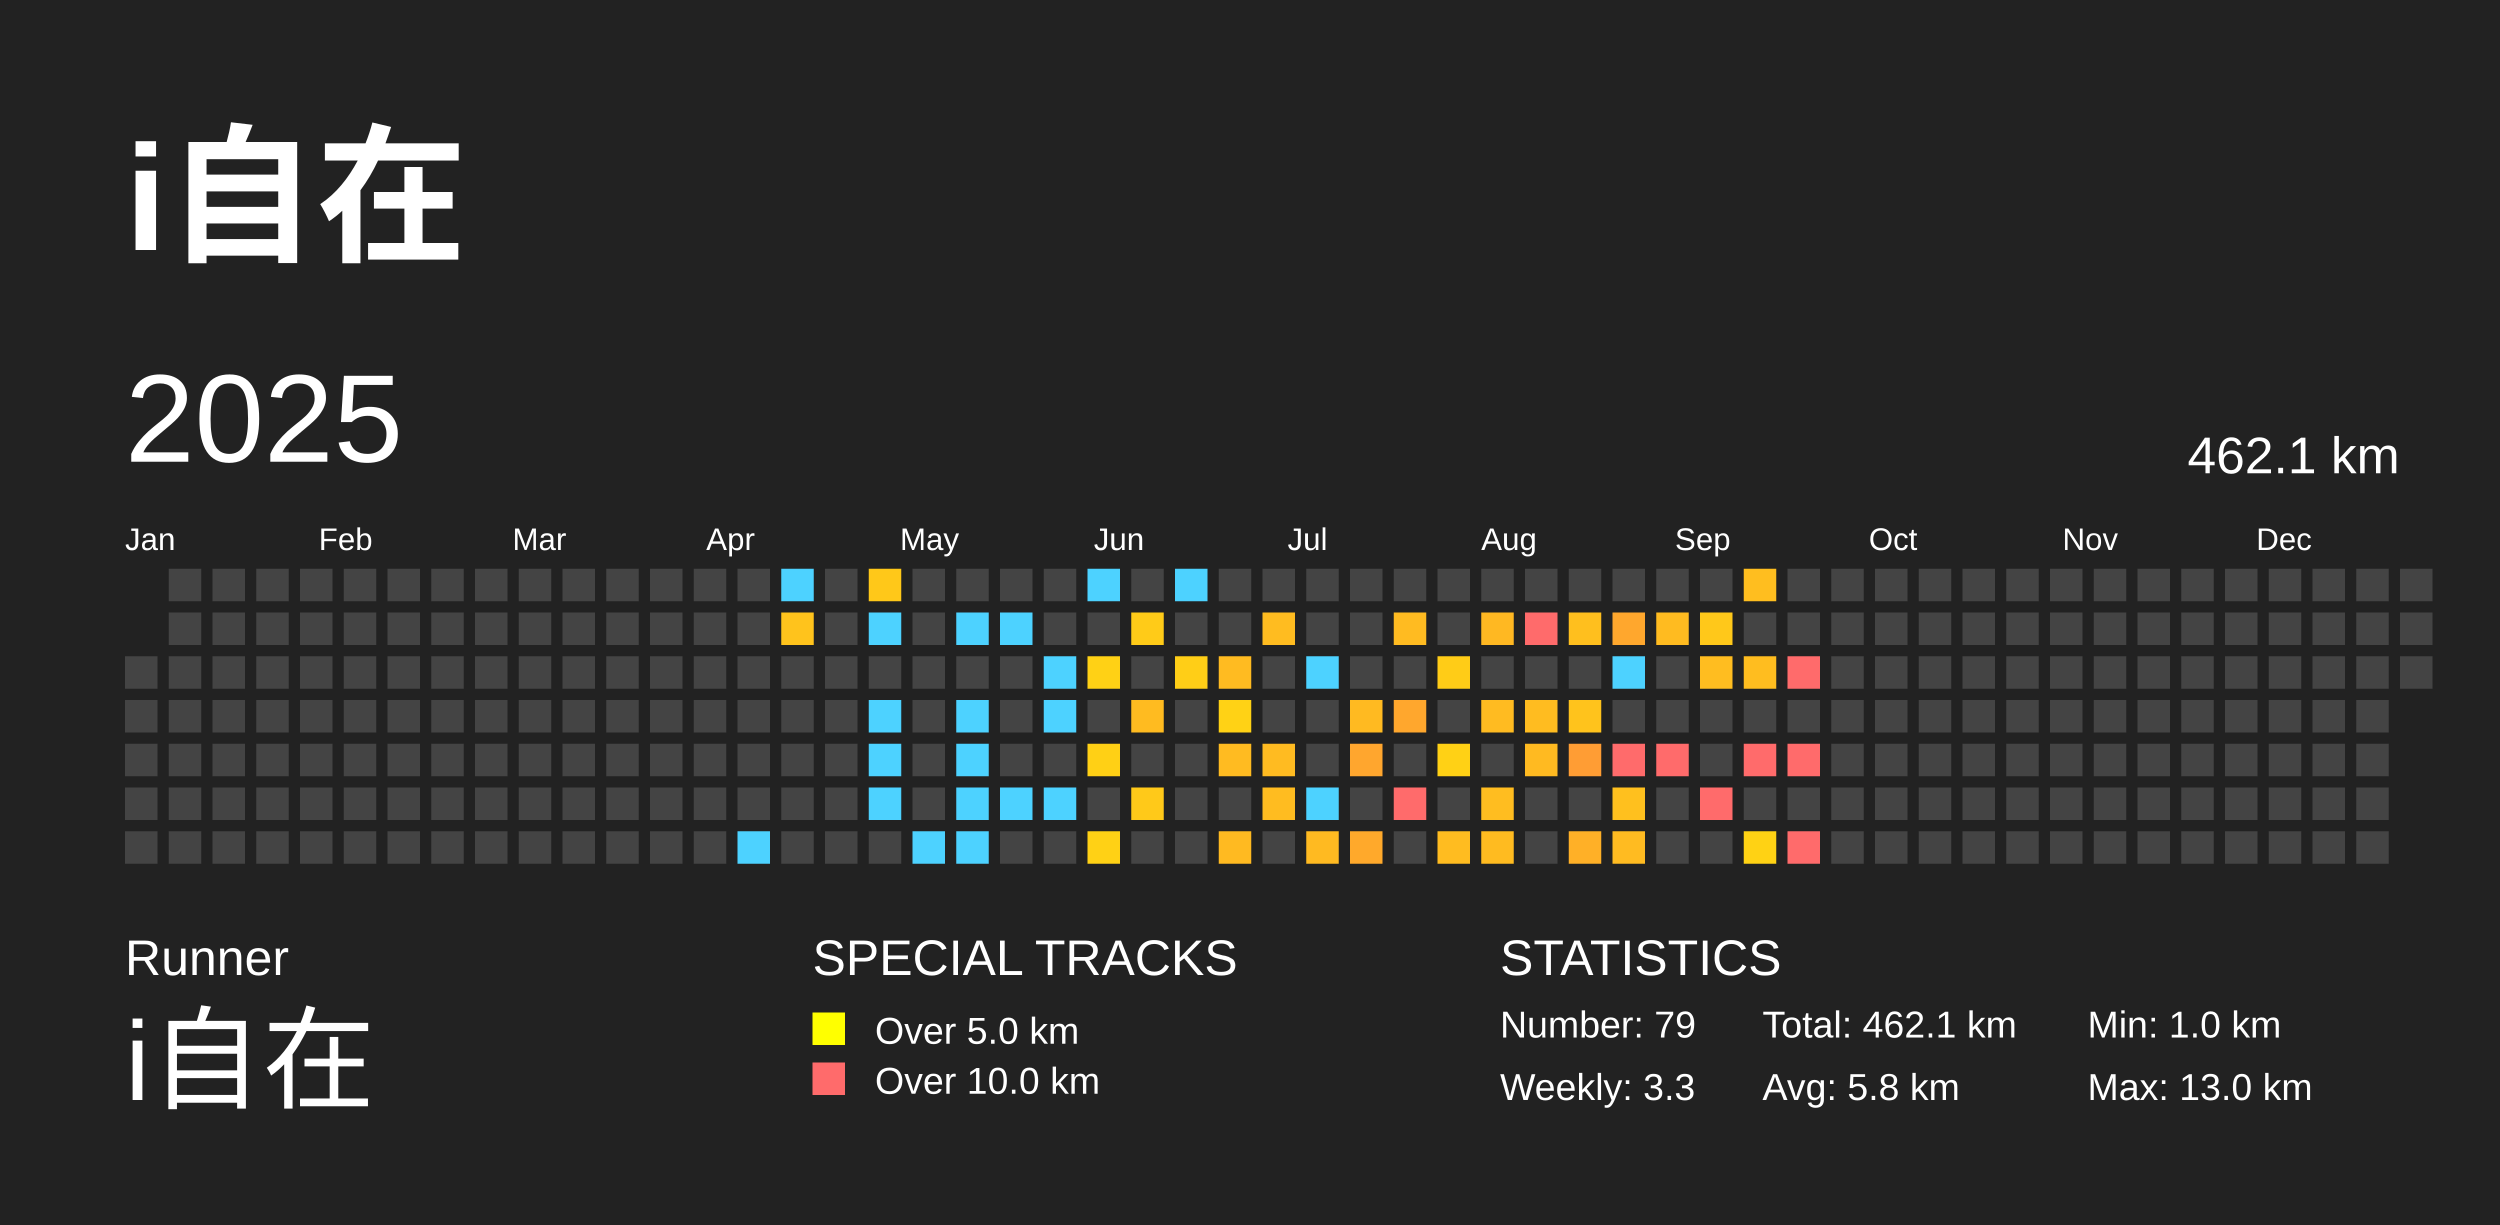
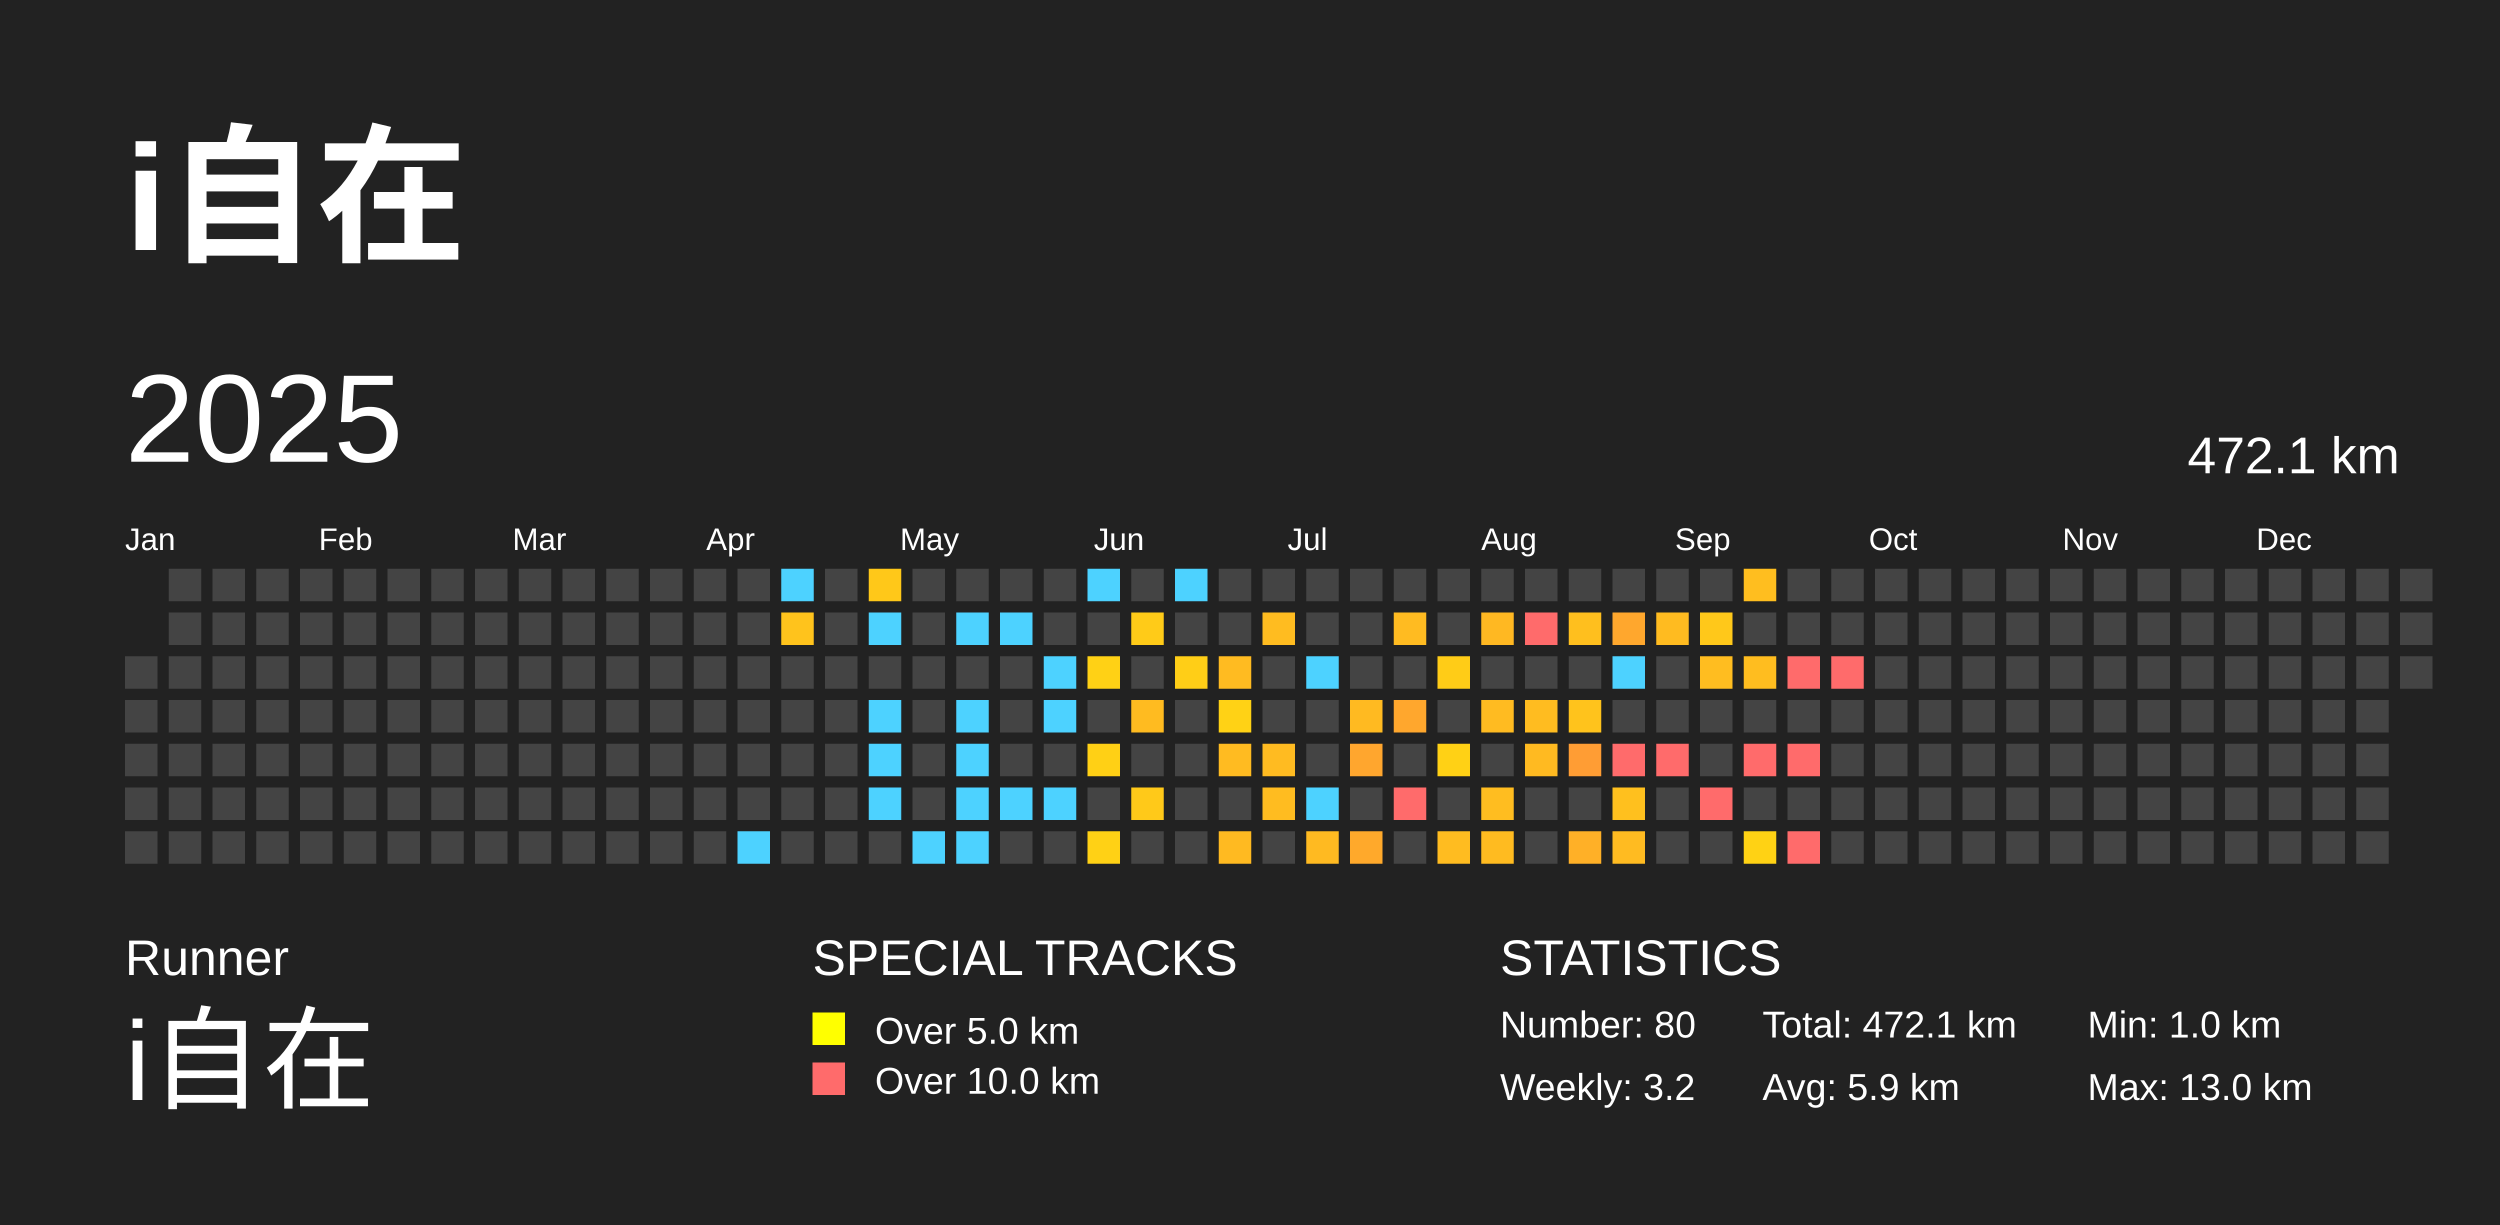
<svg xmlns="http://www.w3.org/2000/svg" baseProfile="full" height="98mm" version="1.1" viewBox="0,0,200,98" width="200mm">
  <defs />
  <rect fill="#222222" height="98" width="200" x="0" y="0" />
  <text fill="#FFFFFF" style="font-size:12px; font-family:Arial; font-weight:bold;" x="10" y="20">i自在</text>
  <text fill="#FFFFFF" style="font-size:4px; font-family:Arial" x="10" y="78">Runner</text>
  <text fill="#FFFFFF" style="font-size:9px; font-family:Arial" x="10" y="88">i自在</text>
  <text fill="#FFFFFF" style="font-size:4px; font-family:Arial" x="65" y="78">SPECIAL TRACKS</text>
  <rect fill="#FFFF00" height="2.6" width="2.6" x="65" y="81" />
  <text fill="#FFFFFF" style="font-size:3px; font-family:Arial" x="70" y="83.5">Over 5.0 km</text>
  <rect fill="#FF6B6B" height="2.6" width="2.6" x="65" y="85" />
  <text fill="#FFFFFF" style="font-size:3px; font-family:Arial" x="70" y="87.5">Over 10.0 km</text>
  <text fill="#FFFFFF" style="font-size:4px; font-family:Arial" x="120" y="78">STATISTICS</text>
-   <text fill="#FFFFFF" style="font-size:3px; font-family:Arial" x="120" y="83">Number: 79</text>
-   <text fill="#FFFFFF" style="font-size:3px; font-family:Arial" x="120" y="88">Weekly: 3.3</text>
-   <text fill="#FFFFFF" style="font-size:3px; font-family:Arial" x="141" y="83">Total: 462.1 km</text>
-   <text fill="#FFFFFF" style="font-size:3px; font-family:Arial" x="141" y="88">Avg: 5.8 km</text>
+   <text fill="#FFFFFF" style="font-size:3px; font-family:Arial" x="120" y="83">Number: 80</text>
+   <text fill="#FFFFFF" style="font-size:3px; font-family:Arial" x="120" y="88">Weekly: 3.2</text>
+   <text fill="#FFFFFF" style="font-size:3px; font-family:Arial" x="141" y="83">Total: 472.1 km</text>
+   <text fill="#FFFFFF" style="font-size:3px; font-family:Arial" x="141" y="88">Avg: 5.9 km</text>
  <text fill="#FFFFFF" style="font-size:3px; font-family:Arial" x="167" y="83">Min: 1.0 km</text>
  <text fill="#FFFFFF" style="font-size:3px; font-family:Arial" x="167" y="88">Max: 13.0 km</text>
  <text dominant-baseline="hanging" fill="#FFFFFF" style="font-size:10.0px; font-family:Arial;" x="10" y="30">2025</text>
-   <text dominant-baseline="hanging" fill="#FFFFFF" style="font-size:4.125px; font-family:Arial;" x="175" y="35">462.1 km</text>
+   <text dominant-baseline="hanging" fill="#FFFFFF" style="font-size:4.125px; font-family:Arial;" x="175" y="35">472.1 km</text>
  <text fill="#FFFFFF" style="font-size:2.5px; font-family:Arial" x="10.0" y="44">Jan</text>
  <text fill="#FFFFFF" style="font-size:2.5px; font-family:Arial" x="25.5" y="44">Feb</text>
  <text fill="#FFFFFF" style="font-size:2.5px; font-family:Arial" x="41.0" y="44">Mar</text>
  <text fill="#FFFFFF" style="font-size:2.5px; font-family:Arial" x="56.5" y="44">Apr</text>
  <text fill="#FFFFFF" style="font-size:2.5px; font-family:Arial" x="72.0" y="44">May</text>
  <text fill="#FFFFFF" style="font-size:2.5px; font-family:Arial" x="87.5" y="44">Jun</text>
  <text fill="#FFFFFF" style="font-size:2.5px; font-family:Arial" x="103.0" y="44">Jul</text>
  <text fill="#FFFFFF" style="font-size:2.5px; font-family:Arial" x="118.5" y="44">Aug</text>
  <text fill="#FFFFFF" style="font-size:2.5px; font-family:Arial" x="134.0" y="44">Sep</text>
  <text fill="#FFFFFF" style="font-size:2.5px; font-family:Arial" x="149.5" y="44">Oct</text>
  <text fill="#FFFFFF" style="font-size:2.5px; font-family:Arial" x="165.0" y="44">Nov</text>
  <text fill="#FFFFFF" style="font-size:2.5px; font-family:Arial" x="180.5" y="44">Dec</text>
  <rect fill="#444444" height="2.6" width="2.6" x="10.0" y="52.5" />
  <rect fill="#444444" height="2.6" width="2.6" x="10.0" y="56.0" />
  <rect fill="#444444" height="2.6" width="2.6" x="10.0" y="59.5" />
  <rect fill="#444444" height="2.6" width="2.6" x="10.0" y="63.0" />
  <rect fill="#444444" height="2.6" width="2.6" x="10.0" y="66.5" />
  <rect fill="#444444" height="2.6" width="2.6" x="13.5" y="45.5" />
  <rect fill="#444444" height="2.6" width="2.6" x="13.5" y="49.0" />
  <rect fill="#444444" height="2.6" width="2.6" x="13.5" y="52.5" />
  <rect fill="#444444" height="2.6" width="2.6" x="13.5" y="56.0" />
  <rect fill="#444444" height="2.6" width="2.6" x="13.5" y="59.5" />
  <rect fill="#444444" height="2.6" width="2.6" x="13.5" y="63.0" />
  <rect fill="#444444" height="2.6" width="2.6" x="13.5" y="66.5" />
  <rect fill="#444444" height="2.6" width="2.6" x="17.0" y="45.5" />
  <rect fill="#444444" height="2.6" width="2.6" x="17.0" y="49.0" />
  <rect fill="#444444" height="2.6" width="2.6" x="17.0" y="52.5" />
  <rect fill="#444444" height="2.6" width="2.6" x="17.0" y="56.0" />
  <rect fill="#444444" height="2.6" width="2.6" x="17.0" y="59.5" />
  <rect fill="#444444" height="2.6" width="2.6" x="17.0" y="63.0" />
  <rect fill="#444444" height="2.6" width="2.6" x="17.0" y="66.5" />
  <rect fill="#444444" height="2.6" width="2.6" x="20.5" y="45.5" />
  <rect fill="#444444" height="2.6" width="2.6" x="20.5" y="49.0" />
  <rect fill="#444444" height="2.6" width="2.6" x="20.5" y="52.5" />
  <rect fill="#444444" height="2.6" width="2.6" x="20.5" y="56.0" />
  <rect fill="#444444" height="2.6" width="2.6" x="20.5" y="59.5" />
  <rect fill="#444444" height="2.6" width="2.6" x="20.5" y="63.0" />
  <rect fill="#444444" height="2.6" width="2.6" x="20.5" y="66.5" />
  <rect fill="#444444" height="2.6" width="2.6" x="24.0" y="45.5" />
  <rect fill="#444444" height="2.6" width="2.6" x="24.0" y="49.0" />
  <rect fill="#444444" height="2.6" width="2.6" x="24.0" y="52.5" />
  <rect fill="#444444" height="2.6" width="2.6" x="24.0" y="56.0" />
  <rect fill="#444444" height="2.6" width="2.6" x="24.0" y="59.5" />
  <rect fill="#444444" height="2.6" width="2.6" x="24.0" y="63.0" />
  <rect fill="#444444" height="2.6" width="2.6" x="24.0" y="66.5" />
  <rect fill="#444444" height="2.6" width="2.6" x="27.5" y="45.5" />
  <rect fill="#444444" height="2.6" width="2.6" x="27.5" y="49.0" />
  <rect fill="#444444" height="2.6" width="2.6" x="27.5" y="52.5" />
  <rect fill="#444444" height="2.6" width="2.6" x="27.5" y="56.0" />
  <rect fill="#444444" height="2.6" width="2.6" x="27.5" y="59.5" />
  <rect fill="#444444" height="2.6" width="2.6" x="27.5" y="63.0" />
  <rect fill="#444444" height="2.6" width="2.6" x="27.5" y="66.5" />
  <rect fill="#444444" height="2.6" width="2.6" x="31.0" y="45.5" />
  <rect fill="#444444" height="2.6" width="2.6" x="31.0" y="49.0" />
  <rect fill="#444444" height="2.6" width="2.6" x="31.0" y="52.5" />
  <rect fill="#444444" height="2.6" width="2.6" x="31.0" y="56.0" />
  <rect fill="#444444" height="2.6" width="2.6" x="31.0" y="59.5" />
  <rect fill="#444444" height="2.6" width="2.6" x="31.0" y="63.0" />
  <rect fill="#444444" height="2.6" width="2.6" x="31.0" y="66.5" />
  <rect fill="#444444" height="2.6" width="2.6" x="34.5" y="45.5" />
  <rect fill="#444444" height="2.6" width="2.6" x="34.5" y="49.0" />
  <rect fill="#444444" height="2.6" width="2.6" x="34.5" y="52.5" />
  <rect fill="#444444" height="2.6" width="2.6" x="34.5" y="56.0" />
  <rect fill="#444444" height="2.6" width="2.6" x="34.5" y="59.5" />
  <rect fill="#444444" height="2.6" width="2.6" x="34.5" y="63.0" />
  <rect fill="#444444" height="2.6" width="2.6" x="34.5" y="66.5" />
  <rect fill="#444444" height="2.6" width="2.6" x="38.0" y="45.5" />
  <rect fill="#444444" height="2.6" width="2.6" x="38.0" y="49.0" />
  <rect fill="#444444" height="2.6" width="2.6" x="38.0" y="52.5" />
  <rect fill="#444444" height="2.6" width="2.6" x="38.0" y="56.0" />
  <rect fill="#444444" height="2.6" width="2.6" x="38.0" y="59.5" />
  <rect fill="#444444" height="2.6" width="2.6" x="38.0" y="63.0" />
  <rect fill="#444444" height="2.6" width="2.6" x="38.0" y="66.5" />
  <rect fill="#444444" height="2.6" width="2.6" x="41.5" y="45.5" />
  <rect fill="#444444" height="2.6" width="2.6" x="41.5" y="49.0" />
  <rect fill="#444444" height="2.6" width="2.6" x="41.5" y="52.5" />
  <rect fill="#444444" height="2.6" width="2.6" x="41.5" y="56.0" />
  <rect fill="#444444" height="2.6" width="2.6" x="41.5" y="59.5" />
  <rect fill="#444444" height="2.6" width="2.6" x="41.5" y="63.0" />
  <rect fill="#444444" height="2.6" width="2.6" x="41.5" y="66.5" />
  <rect fill="#444444" height="2.6" width="2.6" x="45.0" y="45.5" />
  <rect fill="#444444" height="2.6" width="2.6" x="45.0" y="49.0" />
  <rect fill="#444444" height="2.6" width="2.6" x="45.0" y="52.5" />
  <rect fill="#444444" height="2.6" width="2.6" x="45.0" y="56.0" />
  <rect fill="#444444" height="2.6" width="2.6" x="45.0" y="59.5" />
  <rect fill="#444444" height="2.6" width="2.6" x="45.0" y="63.0" />
  <rect fill="#444444" height="2.6" width="2.6" x="45.0" y="66.5" />
  <rect fill="#444444" height="2.6" width="2.6" x="48.5" y="45.5" />
  <rect fill="#444444" height="2.6" width="2.6" x="48.5" y="49.0" />
  <rect fill="#444444" height="2.6" width="2.6" x="48.5" y="52.5" />
  <rect fill="#444444" height="2.6" width="2.6" x="48.5" y="56.0" />
  <rect fill="#444444" height="2.6" width="2.6" x="48.5" y="59.5" />
  <rect fill="#444444" height="2.6" width="2.6" x="48.5" y="63.0" />
  <rect fill="#444444" height="2.6" width="2.6" x="48.5" y="66.5" />
  <rect fill="#444444" height="2.6" width="2.6" x="52.0" y="45.5" />
  <rect fill="#444444" height="2.6" width="2.6" x="52.0" y="49.0" />
  <rect fill="#444444" height="2.6" width="2.6" x="52.0" y="52.5" />
  <rect fill="#444444" height="2.6" width="2.6" x="52.0" y="56.0" />
  <rect fill="#444444" height="2.6" width="2.6" x="52.0" y="59.5" />
  <rect fill="#444444" height="2.6" width="2.6" x="52.0" y="63.0" />
  <rect fill="#444444" height="2.6" width="2.6" x="52.0" y="66.5" />
  <rect fill="#444444" height="2.6" width="2.6" x="55.5" y="45.5" />
  <rect fill="#444444" height="2.6" width="2.6" x="55.5" y="49.0" />
  <rect fill="#444444" height="2.6" width="2.6" x="55.5" y="52.5" />
  <rect fill="#444444" height="2.6" width="2.6" x="55.5" y="56.0" />
  <rect fill="#444444" height="2.6" width="2.6" x="55.5" y="59.5" />
  <rect fill="#444444" height="2.6" width="2.6" x="55.5" y="63.0" />
  <rect fill="#444444" height="2.6" width="2.6" x="55.5" y="66.5" />
  <rect fill="#444444" height="2.6" width="2.6" x="59.0" y="45.5" />
  <rect fill="#444444" height="2.6" width="2.6" x="59.0" y="49.0" />
  <rect fill="#444444" height="2.6" width="2.6" x="59.0" y="52.5" />
  <rect fill="#444444" height="2.6" width="2.6" x="59.0" y="56.0" />
  <rect fill="#444444" height="2.6" width="2.6" x="59.0" y="59.5" />
  <rect fill="#444444" height="2.6" width="2.6" x="59.0" y="63.0" />
  <rect fill="#4dd2ff" height="2.6" width="2.6" x="59.0" y="66.5" />
  <rect fill="#4dd2ff" height="2.6" width="2.6" x="62.5" y="45.5" />
  <rect fill="#ffc31c" height="2.6" width="2.6" x="62.5" y="49.0" />
  <rect fill="#444444" height="2.6" width="2.6" x="62.5" y="52.5" />
  <rect fill="#444444" height="2.6" width="2.6" x="62.5" y="56.0" />
  <rect fill="#444444" height="2.6" width="2.6" x="62.5" y="59.5" />
  <rect fill="#444444" height="2.6" width="2.6" x="62.5" y="63.0" />
  <rect fill="#444444" height="2.6" width="2.6" x="62.5" y="66.5" />
  <rect fill="#444444" height="2.6" width="2.6" x="66.0" y="45.5" />
  <rect fill="#444444" height="2.6" width="2.6" x="66.0" y="49.0" />
  <rect fill="#444444" height="2.6" width="2.6" x="66.0" y="52.5" />
  <rect fill="#444444" height="2.6" width="2.6" x="66.0" y="56.0" />
  <rect fill="#444444" height="2.6" width="2.6" x="66.0" y="59.5" />
  <rect fill="#444444" height="2.6" width="2.6" x="66.0" y="63.0" />
  <rect fill="#444444" height="2.6" width="2.6" x="66.0" y="66.5" />
  <rect fill="#ffc819" height="2.6" width="2.6" x="69.5" y="45.5" />
  <rect fill="#4dd2ff" height="2.6" width="2.6" x="69.5" y="49.0" />
  <rect fill="#444444" height="2.6" width="2.6" x="69.5" y="52.5" />
  <rect fill="#4dd2ff" height="2.6" width="2.6" x="69.5" y="56.0" />
  <rect fill="#4dd2ff" height="2.6" width="2.6" x="69.5" y="59.5" />
  <rect fill="#4dd2ff" height="2.6" width="2.6" x="69.5" y="63.0" />
  <rect fill="#444444" height="2.6" width="2.6" x="69.5" y="66.5" />
  <rect fill="#444444" height="2.6" width="2.6" x="73.0" y="45.5" />
  <rect fill="#444444" height="2.6" width="2.6" x="73.0" y="49.0" />
  <rect fill="#444444" height="2.6" width="2.6" x="73.0" y="52.5" />
  <rect fill="#444444" height="2.6" width="2.6" x="73.0" y="56.0" />
  <rect fill="#444444" height="2.6" width="2.6" x="73.0" y="59.5" />
  <rect fill="#444444" height="2.6" width="2.6" x="73.0" y="63.0" />
  <rect fill="#4dd2ff" height="2.6" width="2.6" x="73.0" y="66.5" />
  <rect fill="#444444" height="2.6" width="2.6" x="76.5" y="45.5" />
  <rect fill="#4dd2ff" height="2.6" width="2.6" x="76.5" y="49.0" />
  <rect fill="#444444" height="2.6" width="2.6" x="76.5" y="52.5" />
  <rect fill="#4dd2ff" height="2.6" width="2.6" x="76.5" y="56.0" />
  <rect fill="#4dd2ff" height="2.6" width="2.6" x="76.5" y="59.5" />
  <rect fill="#4dd2ff" height="2.6" width="2.6" x="76.5" y="63.0" />
  <rect fill="#4dd2ff" height="2.6" width="2.6" x="76.5" y="66.5" />
  <rect fill="#444444" height="2.6" width="2.6" x="80.0" y="45.5" />
  <rect fill="#4dd2ff" height="2.6" width="2.6" x="80.0" y="49.0" />
  <rect fill="#444444" height="2.6" width="2.6" x="80.0" y="52.5" />
  <rect fill="#444444" height="2.6" width="2.6" x="80.0" y="56.0" />
  <rect fill="#444444" height="2.6" width="2.6" x="80.0" y="59.5" />
  <rect fill="#4dd2ff" height="2.6" width="2.6" x="80.0" y="63.0" />
  <rect fill="#444444" height="2.6" width="2.6" x="80.0" y="66.5" />
  <rect fill="#444444" height="2.6" width="2.6" x="83.5" y="45.5" />
  <rect fill="#444444" height="2.6" width="2.6" x="83.5" y="49.0" />
  <rect fill="#4dd2ff" height="2.6" width="2.6" x="83.5" y="52.5" />
  <rect fill="#4dd2ff" height="2.6" width="2.6" x="83.5" y="56.0" />
  <rect fill="#444444" height="2.6" width="2.6" x="83.5" y="59.5" />
  <rect fill="#4dd2ff" height="2.6" width="2.6" x="83.5" y="63.0" />
  <rect fill="#444444" height="2.6" width="2.6" x="83.5" y="66.5" />
  <rect fill="#4dd2ff" height="2.6" width="2.6" x="87.0" y="45.5" />
  <rect fill="#444444" height="2.6" width="2.6" x="87.0" y="49.0" />
  <rect fill="#ffd115" height="2.6" width="2.6" x="87.0" y="52.5" />
  <rect fill="#444444" height="2.6" width="2.6" x="87.0" y="56.0" />
  <rect fill="#ffd015" height="2.6" width="2.6" x="87.0" y="59.5" />
  <rect fill="#444444" height="2.6" width="2.6" x="87.0" y="63.0" />
  <rect fill="#ffd115" height="2.6" width="2.6" x="87.0" y="66.5" />
  <rect fill="#444444" height="2.6" width="2.6" x="90.5" y="45.5" />
  <rect fill="#ffcb18" height="2.6" width="2.6" x="90.5" y="49.0" />
  <rect fill="#444444" height="2.6" width="2.6" x="90.5" y="52.5" />
  <rect fill="#ffbb20" height="2.6" width="2.6" x="90.5" y="56.0" />
  <rect fill="#444444" height="2.6" width="2.6" x="90.5" y="59.5" />
  <rect fill="#ffc919" height="2.6" width="2.6" x="90.5" y="63.0" />
  <rect fill="#444444" height="2.6" width="2.6" x="90.5" y="66.5" />
  <rect fill="#4dd2ff" height="2.6" width="2.6" x="94.0" y="45.5" />
  <rect fill="#444444" height="2.6" width="2.6" x="94.0" y="49.0" />
  <rect fill="#ffce17" height="2.6" width="2.6" x="94.0" y="52.5" />
  <rect fill="#444444" height="2.6" width="2.6" x="94.0" y="56.0" />
  <rect fill="#444444" height="2.6" width="2.6" x="94.0" y="59.5" />
  <rect fill="#444444" height="2.6" width="2.6" x="94.0" y="63.0" />
  <rect fill="#444444" height="2.6" width="2.6" x="94.0" y="66.5" />
  <rect fill="#444444" height="2.6" width="2.6" x="97.5" y="45.5" />
  <rect fill="#444444" height="2.6" width="2.6" x="97.5" y="49.0" />
  <rect fill="#ffbb21" height="2.6" width="2.6" x="97.5" y="52.5" />
  <rect fill="#ffd215" height="2.6" width="2.6" x="97.5" y="56.0" />
  <rect fill="#ffbb21" height="2.6" width="2.6" x="97.5" y="59.5" />
  <rect fill="#444444" height="2.6" width="2.6" x="97.5" y="63.0" />
  <rect fill="#ffba21" height="2.6" width="2.6" x="97.5" y="66.5" />
  <rect fill="#444444" height="2.6" width="2.6" x="101.0" y="45.5" />
  <rect fill="#ffbc20" height="2.6" width="2.6" x="101.0" y="49.0" />
  <rect fill="#444444" height="2.6" width="2.6" x="101.0" y="52.5" />
  <rect fill="#444444" height="2.6" width="2.6" x="101.0" y="56.0" />
  <rect fill="#ffbb21" height="2.6" width="2.6" x="101.0" y="59.5" />
  <rect fill="#ffbc20" height="2.6" width="2.6" x="101.0" y="63.0" />
  <rect fill="#444444" height="2.6" width="2.6" x="101.0" y="66.5" />
  <rect fill="#444444" height="2.6" width="2.6" x="104.5" y="45.5" />
  <rect fill="#444444" height="2.6" width="2.6" x="104.5" y="49.0" />
  <rect fill="#4dd2ff" height="2.6" width="2.6" x="104.5" y="52.5" />
  <rect fill="#444444" height="2.6" width="2.6" x="104.5" y="56.0" />
  <rect fill="#444444" height="2.6" width="2.6" x="104.5" y="59.5" />
  <rect fill="#4dd2ff" height="2.6" width="2.6" x="104.5" y="63.0" />
  <rect fill="#ffba21" height="2.6" width="2.6" x="104.5" y="66.5" />
  <rect fill="#444444" height="2.6" width="2.6" x="108.0" y="45.5" />
  <rect fill="#444444" height="2.6" width="2.6" x="108.0" y="49.0" />
  <rect fill="#444444" height="2.6" width="2.6" x="108.0" y="52.5" />
  <rect fill="#ffba21" height="2.6" width="2.6" x="108.0" y="56.0" />
  <rect fill="#ffa62e" height="2.6" width="2.6" x="108.0" y="59.5" />
  <rect fill="#444444" height="2.6" width="2.6" x="108.0" y="63.0" />
  <rect fill="#ffa92b" height="2.6" width="2.6" x="108.0" y="66.5" />
  <rect fill="#444444" height="2.6" width="2.6" x="111.5" y="45.5" />
  <rect fill="#ffbb21" height="2.6" width="2.6" x="111.5" y="49.0" />
  <rect fill="#444444" height="2.6" width="2.6" x="111.5" y="52.5" />
  <rect fill="#ffa72d" height="2.6" width="2.6" x="111.5" y="56.0" />
  <rect fill="#444444" height="2.6" width="2.6" x="111.5" y="59.5" />
  <rect fill="#FF6B6B" height="2.6" width="2.6" x="111.5" y="63.0" />
  <rect fill="#444444" height="2.6" width="2.6" x="111.5" y="66.5" />
  <rect fill="#444444" height="2.6" width="2.6" x="115.0" y="45.5" />
  <rect fill="#444444" height="2.6" width="2.6" x="115.0" y="49.0" />
  <rect fill="#ffcc17" height="2.6" width="2.6" x="115.0" y="52.5" />
  <rect fill="#444444" height="2.6" width="2.6" x="115.0" y="56.0" />
  <rect fill="#ffd115" height="2.6" width="2.6" x="115.0" y="59.5" />
  <rect fill="#444444" height="2.6" width="2.6" x="115.0" y="63.0" />
  <rect fill="#ffbc20" height="2.6" width="2.6" x="115.0" y="66.5" />
  <rect fill="#444444" height="2.6" width="2.6" x="118.5" y="45.5" />
  <rect fill="#ffb822" height="2.6" width="2.6" x="118.5" y="49.0" />
  <rect fill="#444444" height="2.6" width="2.6" x="118.5" y="52.5" />
  <rect fill="#ffbb21" height="2.6" width="2.6" x="118.5" y="56.0" />
  <rect fill="#444444" height="2.6" width="2.6" x="118.5" y="59.5" />
  <rect fill="#ffbd20" height="2.6" width="2.6" x="118.5" y="63.0" />
  <rect fill="#ffbb20" height="2.6" width="2.6" x="118.5" y="66.5" />
  <rect fill="#444444" height="2.6" width="2.6" x="122.0" y="45.5" />
  <rect fill="#FF6B6B" height="2.6" width="2.6" x="122.0" y="49.0" />
  <rect fill="#444444" height="2.6" width="2.6" x="122.0" y="52.5" />
  <rect fill="#ffbc20" height="2.6" width="2.6" x="122.0" y="56.0" />
  <rect fill="#ffba21" height="2.6" width="2.6" x="122.0" y="59.5" />
  <rect fill="#444444" height="2.6" width="2.6" x="122.0" y="63.0" />
  <rect fill="#444444" height="2.6" width="2.6" x="122.0" y="66.5" />
  <rect fill="#444444" height="2.6" width="2.6" x="125.5" y="45.5" />
  <rect fill="#ffbf1e" height="2.6" width="2.6" x="125.5" y="49.0" />
  <rect fill="#444444" height="2.6" width="2.6" x="125.5" y="52.5" />
  <rect fill="#ffc31c" height="2.6" width="2.6" x="125.5" y="56.0" />
  <rect fill="#ff9d34" height="2.6" width="2.6" x="125.5" y="59.5" />
  <rect fill="#444444" height="2.6" width="2.6" x="125.5" y="63.0" />
  <rect fill="#ffb027" height="2.6" width="2.6" x="125.5" y="66.5" />
  <rect fill="#444444" height="2.6" width="2.6" x="129.0" y="45.5" />
  <rect fill="#ffa72d" height="2.6" width="2.6" x="129.0" y="49.0" />
  <rect fill="#4dd2ff" height="2.6" width="2.6" x="129.0" y="52.5" />
  <rect fill="#444444" height="2.6" width="2.6" x="129.0" y="56.0" />
  <rect fill="#FF6B6B" height="2.6" width="2.6" x="129.0" y="59.5" />
  <rect fill="#ffc01e" height="2.6" width="2.6" x="129.0" y="63.0" />
  <rect fill="#ffbb21" height="2.6" width="2.6" x="129.0" y="66.5" />
  <rect fill="#444444" height="2.6" width="2.6" x="132.5" y="45.5" />
  <rect fill="#ffbb20" height="2.6" width="2.6" x="132.5" y="49.0" />
  <rect fill="#444444" height="2.6" width="2.6" x="132.5" y="52.5" />
  <rect fill="#444444" height="2.6" width="2.6" x="132.5" y="56.0" />
  <rect fill="#FF6B6B" height="2.6" width="2.6" x="132.5" y="59.5" />
  <rect fill="#444444" height="2.6" width="2.6" x="132.5" y="63.0" />
  <rect fill="#444444" height="2.6" width="2.6" x="132.5" y="66.5" />
  <rect fill="#444444" height="2.6" width="2.6" x="136.0" y="45.5" />
  <rect fill="#ffc81a" height="2.6" width="2.6" x="136.0" y="49.0" />
  <rect fill="#ffbd20" height="2.6" width="2.6" x="136.0" y="52.5" />
  <rect fill="#444444" height="2.6" width="2.6" x="136.0" y="56.0" />
  <rect fill="#444444" height="2.6" width="2.6" x="136.0" y="59.5" />
  <rect fill="#FF6B6B" height="2.6" width="2.6" x="136.0" y="63.0" />
  <rect fill="#444444" height="2.6" width="2.6" x="136.0" y="66.5" />
  <rect fill="#ffbe1f" height="2.6" width="2.6" x="139.5" y="45.5" />
  <rect fill="#444444" height="2.6" width="2.6" x="139.5" y="49.0" />
  <rect fill="#ffbd1f" height="2.6" width="2.6" x="139.5" y="52.5" />
  <rect fill="#444444" height="2.6" width="2.6" x="139.5" y="56.0" />
  <rect fill="#FF6B6B" height="2.6" width="2.6" x="139.5" y="59.5" />
  <rect fill="#444444" height="2.6" width="2.6" x="139.5" y="63.0" />
  <rect fill="#ffd214" height="2.6" width="2.6" x="139.5" y="66.5" />
  <rect fill="#444444" height="2.6" width="2.6" x="143.0" y="45.5" />
  <rect fill="#444444" height="2.6" width="2.6" x="143.0" y="49.0" />
  <rect fill="#FF6B6B" height="2.6" width="2.6" x="143.0" y="52.5" />
  <rect fill="#444444" height="2.6" width="2.6" x="143.0" y="56.0" />
  <rect fill="#FF6B6B" height="2.6" width="2.6" x="143.0" y="59.5" />
  <rect fill="#444444" height="2.6" width="2.6" x="143.0" y="63.0" />
  <rect fill="#FF6B6B" height="2.6" width="2.6" x="143.0" y="66.5" />
  <rect fill="#444444" height="2.6" width="2.6" x="146.5" y="45.5" />
  <rect fill="#444444" height="2.6" width="2.6" x="146.5" y="49.0" />
-   <rect fill="#444444" height="2.6" width="2.6" x="146.5" y="52.5" />
+   <rect fill="#FF6B6B" height="2.6" width="2.6" x="146.5" y="52.5" />
  <rect fill="#444444" height="2.6" width="2.6" x="146.5" y="56.0" />
  <rect fill="#444444" height="2.6" width="2.6" x="146.5" y="59.5" />
  <rect fill="#444444" height="2.6" width="2.6" x="146.5" y="63.0" />
  <rect fill="#444444" height="2.6" width="2.6" x="146.5" y="66.5" />
  <rect fill="#444444" height="2.6" width="2.6" x="150.0" y="45.5" />
  <rect fill="#444444" height="2.6" width="2.6" x="150.0" y="49.0" />
  <rect fill="#444444" height="2.6" width="2.6" x="150.0" y="52.5" />
  <rect fill="#444444" height="2.6" width="2.6" x="150.0" y="56.0" />
  <rect fill="#444444" height="2.6" width="2.6" x="150.0" y="59.5" />
  <rect fill="#444444" height="2.6" width="2.6" x="150.0" y="63.0" />
  <rect fill="#444444" height="2.6" width="2.6" x="150.0" y="66.5" />
  <rect fill="#444444" height="2.6" width="2.6" x="153.5" y="45.5" />
  <rect fill="#444444" height="2.6" width="2.6" x="153.5" y="49.0" />
  <rect fill="#444444" height="2.6" width="2.6" x="153.5" y="52.5" />
  <rect fill="#444444" height="2.6" width="2.6" x="153.5" y="56.0" />
  <rect fill="#444444" height="2.6" width="2.6" x="153.5" y="59.5" />
  <rect fill="#444444" height="2.6" width="2.6" x="153.5" y="63.0" />
  <rect fill="#444444" height="2.6" width="2.6" x="153.5" y="66.5" />
  <rect fill="#444444" height="2.6" width="2.6" x="157.0" y="45.5" />
  <rect fill="#444444" height="2.6" width="2.6" x="157.0" y="49.0" />
  <rect fill="#444444" height="2.6" width="2.6" x="157.0" y="52.5" />
  <rect fill="#444444" height="2.6" width="2.6" x="157.0" y="56.0" />
  <rect fill="#444444" height="2.6" width="2.6" x="157.0" y="59.5" />
  <rect fill="#444444" height="2.6" width="2.6" x="157.0" y="63.0" />
  <rect fill="#444444" height="2.6" width="2.6" x="157.0" y="66.5" />
  <rect fill="#444444" height="2.6" width="2.6" x="160.5" y="45.5" />
  <rect fill="#444444" height="2.6" width="2.6" x="160.5" y="49.0" />
  <rect fill="#444444" height="2.6" width="2.6" x="160.5" y="52.5" />
  <rect fill="#444444" height="2.6" width="2.6" x="160.5" y="56.0" />
  <rect fill="#444444" height="2.6" width="2.6" x="160.5" y="59.5" />
  <rect fill="#444444" height="2.6" width="2.6" x="160.5" y="63.0" />
  <rect fill="#444444" height="2.6" width="2.6" x="160.5" y="66.5" />
  <rect fill="#444444" height="2.6" width="2.6" x="164.0" y="45.5" />
  <rect fill="#444444" height="2.6" width="2.6" x="164.0" y="49.0" />
  <rect fill="#444444" height="2.6" width="2.6" x="164.0" y="52.5" />
  <rect fill="#444444" height="2.6" width="2.6" x="164.0" y="56.0" />
  <rect fill="#444444" height="2.6" width="2.6" x="164.0" y="59.5" />
  <rect fill="#444444" height="2.6" width="2.6" x="164.0" y="63.0" />
  <rect fill="#444444" height="2.6" width="2.6" x="164.0" y="66.5" />
  <rect fill="#444444" height="2.6" width="2.6" x="167.5" y="45.5" />
  <rect fill="#444444" height="2.6" width="2.6" x="167.5" y="49.0" />
  <rect fill="#444444" height="2.6" width="2.6" x="167.5" y="52.5" />
  <rect fill="#444444" height="2.6" width="2.6" x="167.5" y="56.0" />
  <rect fill="#444444" height="2.6" width="2.6" x="167.5" y="59.5" />
  <rect fill="#444444" height="2.6" width="2.6" x="167.5" y="63.0" />
  <rect fill="#444444" height="2.6" width="2.6" x="167.5" y="66.5" />
  <rect fill="#444444" height="2.6" width="2.6" x="171.0" y="45.5" />
  <rect fill="#444444" height="2.6" width="2.6" x="171.0" y="49.0" />
  <rect fill="#444444" height="2.6" width="2.6" x="171.0" y="52.5" />
  <rect fill="#444444" height="2.6" width="2.6" x="171.0" y="56.0" />
  <rect fill="#444444" height="2.6" width="2.6" x="171.0" y="59.5" />
  <rect fill="#444444" height="2.6" width="2.6" x="171.0" y="63.0" />
  <rect fill="#444444" height="2.6" width="2.6" x="171.0" y="66.5" />
  <rect fill="#444444" height="2.6" width="2.6" x="174.5" y="45.5" />
  <rect fill="#444444" height="2.6" width="2.6" x="174.5" y="49.0" />
  <rect fill="#444444" height="2.6" width="2.6" x="174.5" y="52.5" />
  <rect fill="#444444" height="2.6" width="2.6" x="174.5" y="56.0" />
  <rect fill="#444444" height="2.6" width="2.6" x="174.5" y="59.5" />
  <rect fill="#444444" height="2.6" width="2.6" x="174.5" y="63.0" />
  <rect fill="#444444" height="2.6" width="2.6" x="174.5" y="66.5" />
  <rect fill="#444444" height="2.6" width="2.6" x="178.0" y="45.5" />
  <rect fill="#444444" height="2.6" width="2.6" x="178.0" y="49.0" />
  <rect fill="#444444" height="2.6" width="2.6" x="178.0" y="52.5" />
  <rect fill="#444444" height="2.6" width="2.6" x="178.0" y="56.0" />
  <rect fill="#444444" height="2.6" width="2.6" x="178.0" y="59.5" />
  <rect fill="#444444" height="2.6" width="2.6" x="178.0" y="63.0" />
  <rect fill="#444444" height="2.6" width="2.6" x="178.0" y="66.5" />
  <rect fill="#444444" height="2.6" width="2.6" x="181.5" y="45.5" />
  <rect fill="#444444" height="2.6" width="2.6" x="181.5" y="49.0" />
  <rect fill="#444444" height="2.6" width="2.6" x="181.5" y="52.5" />
  <rect fill="#444444" height="2.6" width="2.6" x="181.5" y="56.0" />
  <rect fill="#444444" height="2.6" width="2.6" x="181.5" y="59.5" />
  <rect fill="#444444" height="2.6" width="2.6" x="181.5" y="63.0" />
  <rect fill="#444444" height="2.6" width="2.6" x="181.5" y="66.5" />
  <rect fill="#444444" height="2.6" width="2.6" x="185.0" y="45.5" />
  <rect fill="#444444" height="2.6" width="2.6" x="185.0" y="49.0" />
  <rect fill="#444444" height="2.6" width="2.6" x="185.0" y="52.5" />
  <rect fill="#444444" height="2.6" width="2.6" x="185.0" y="56.0" />
  <rect fill="#444444" height="2.6" width="2.6" x="185.0" y="59.5" />
  <rect fill="#444444" height="2.6" width="2.6" x="185.0" y="63.0" />
  <rect fill="#444444" height="2.6" width="2.6" x="185.0" y="66.5" />
  <rect fill="#444444" height="2.6" width="2.6" x="188.5" y="45.5" />
  <rect fill="#444444" height="2.6" width="2.6" x="188.5" y="49.0" />
  <rect fill="#444444" height="2.6" width="2.6" x="188.5" y="52.5" />
  <rect fill="#444444" height="2.6" width="2.6" x="188.5" y="56.0" />
  <rect fill="#444444" height="2.6" width="2.6" x="188.5" y="59.5" />
  <rect fill="#444444" height="2.6" width="2.6" x="188.5" y="63.0" />
  <rect fill="#444444" height="2.6" width="2.6" x="188.5" y="66.5" />
  <rect fill="#444444" height="2.6" width="2.6" x="192.0" y="45.5" />
  <rect fill="#444444" height="2.6" width="2.6" x="192.0" y="49.0" />
  <rect fill="#444444" height="2.6" width="2.6" x="192.0" y="52.5" />
</svg>
